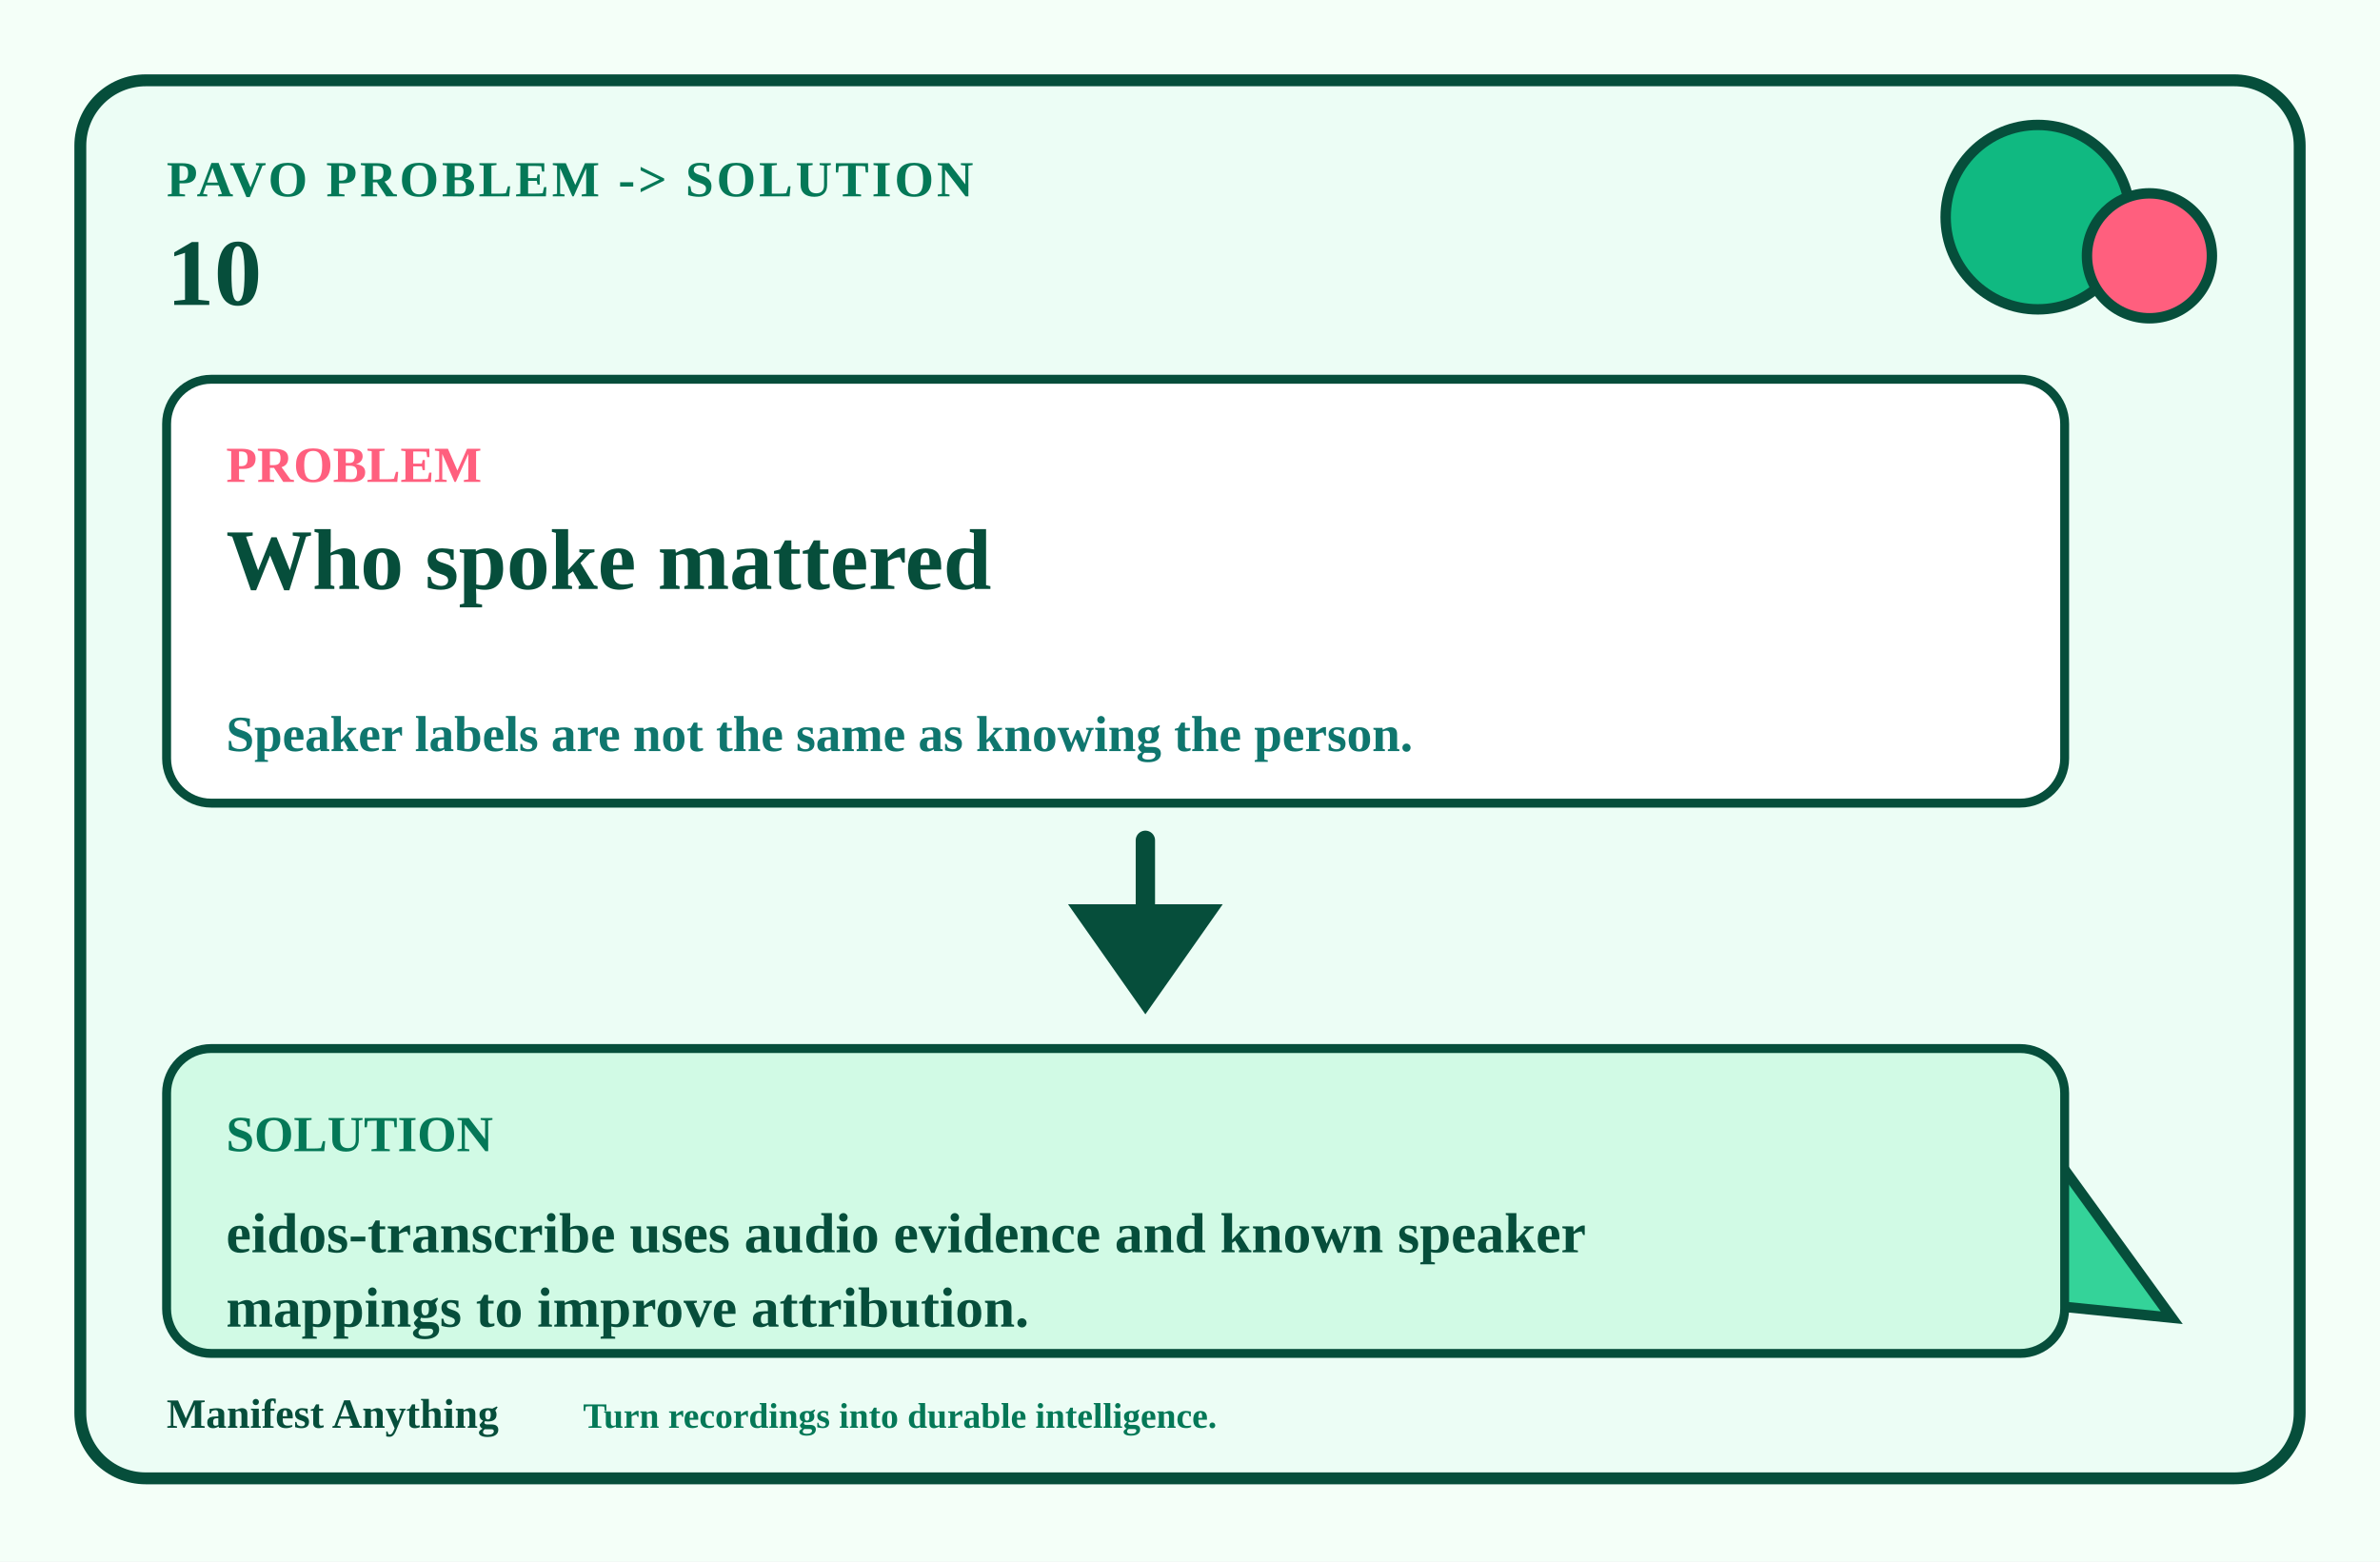
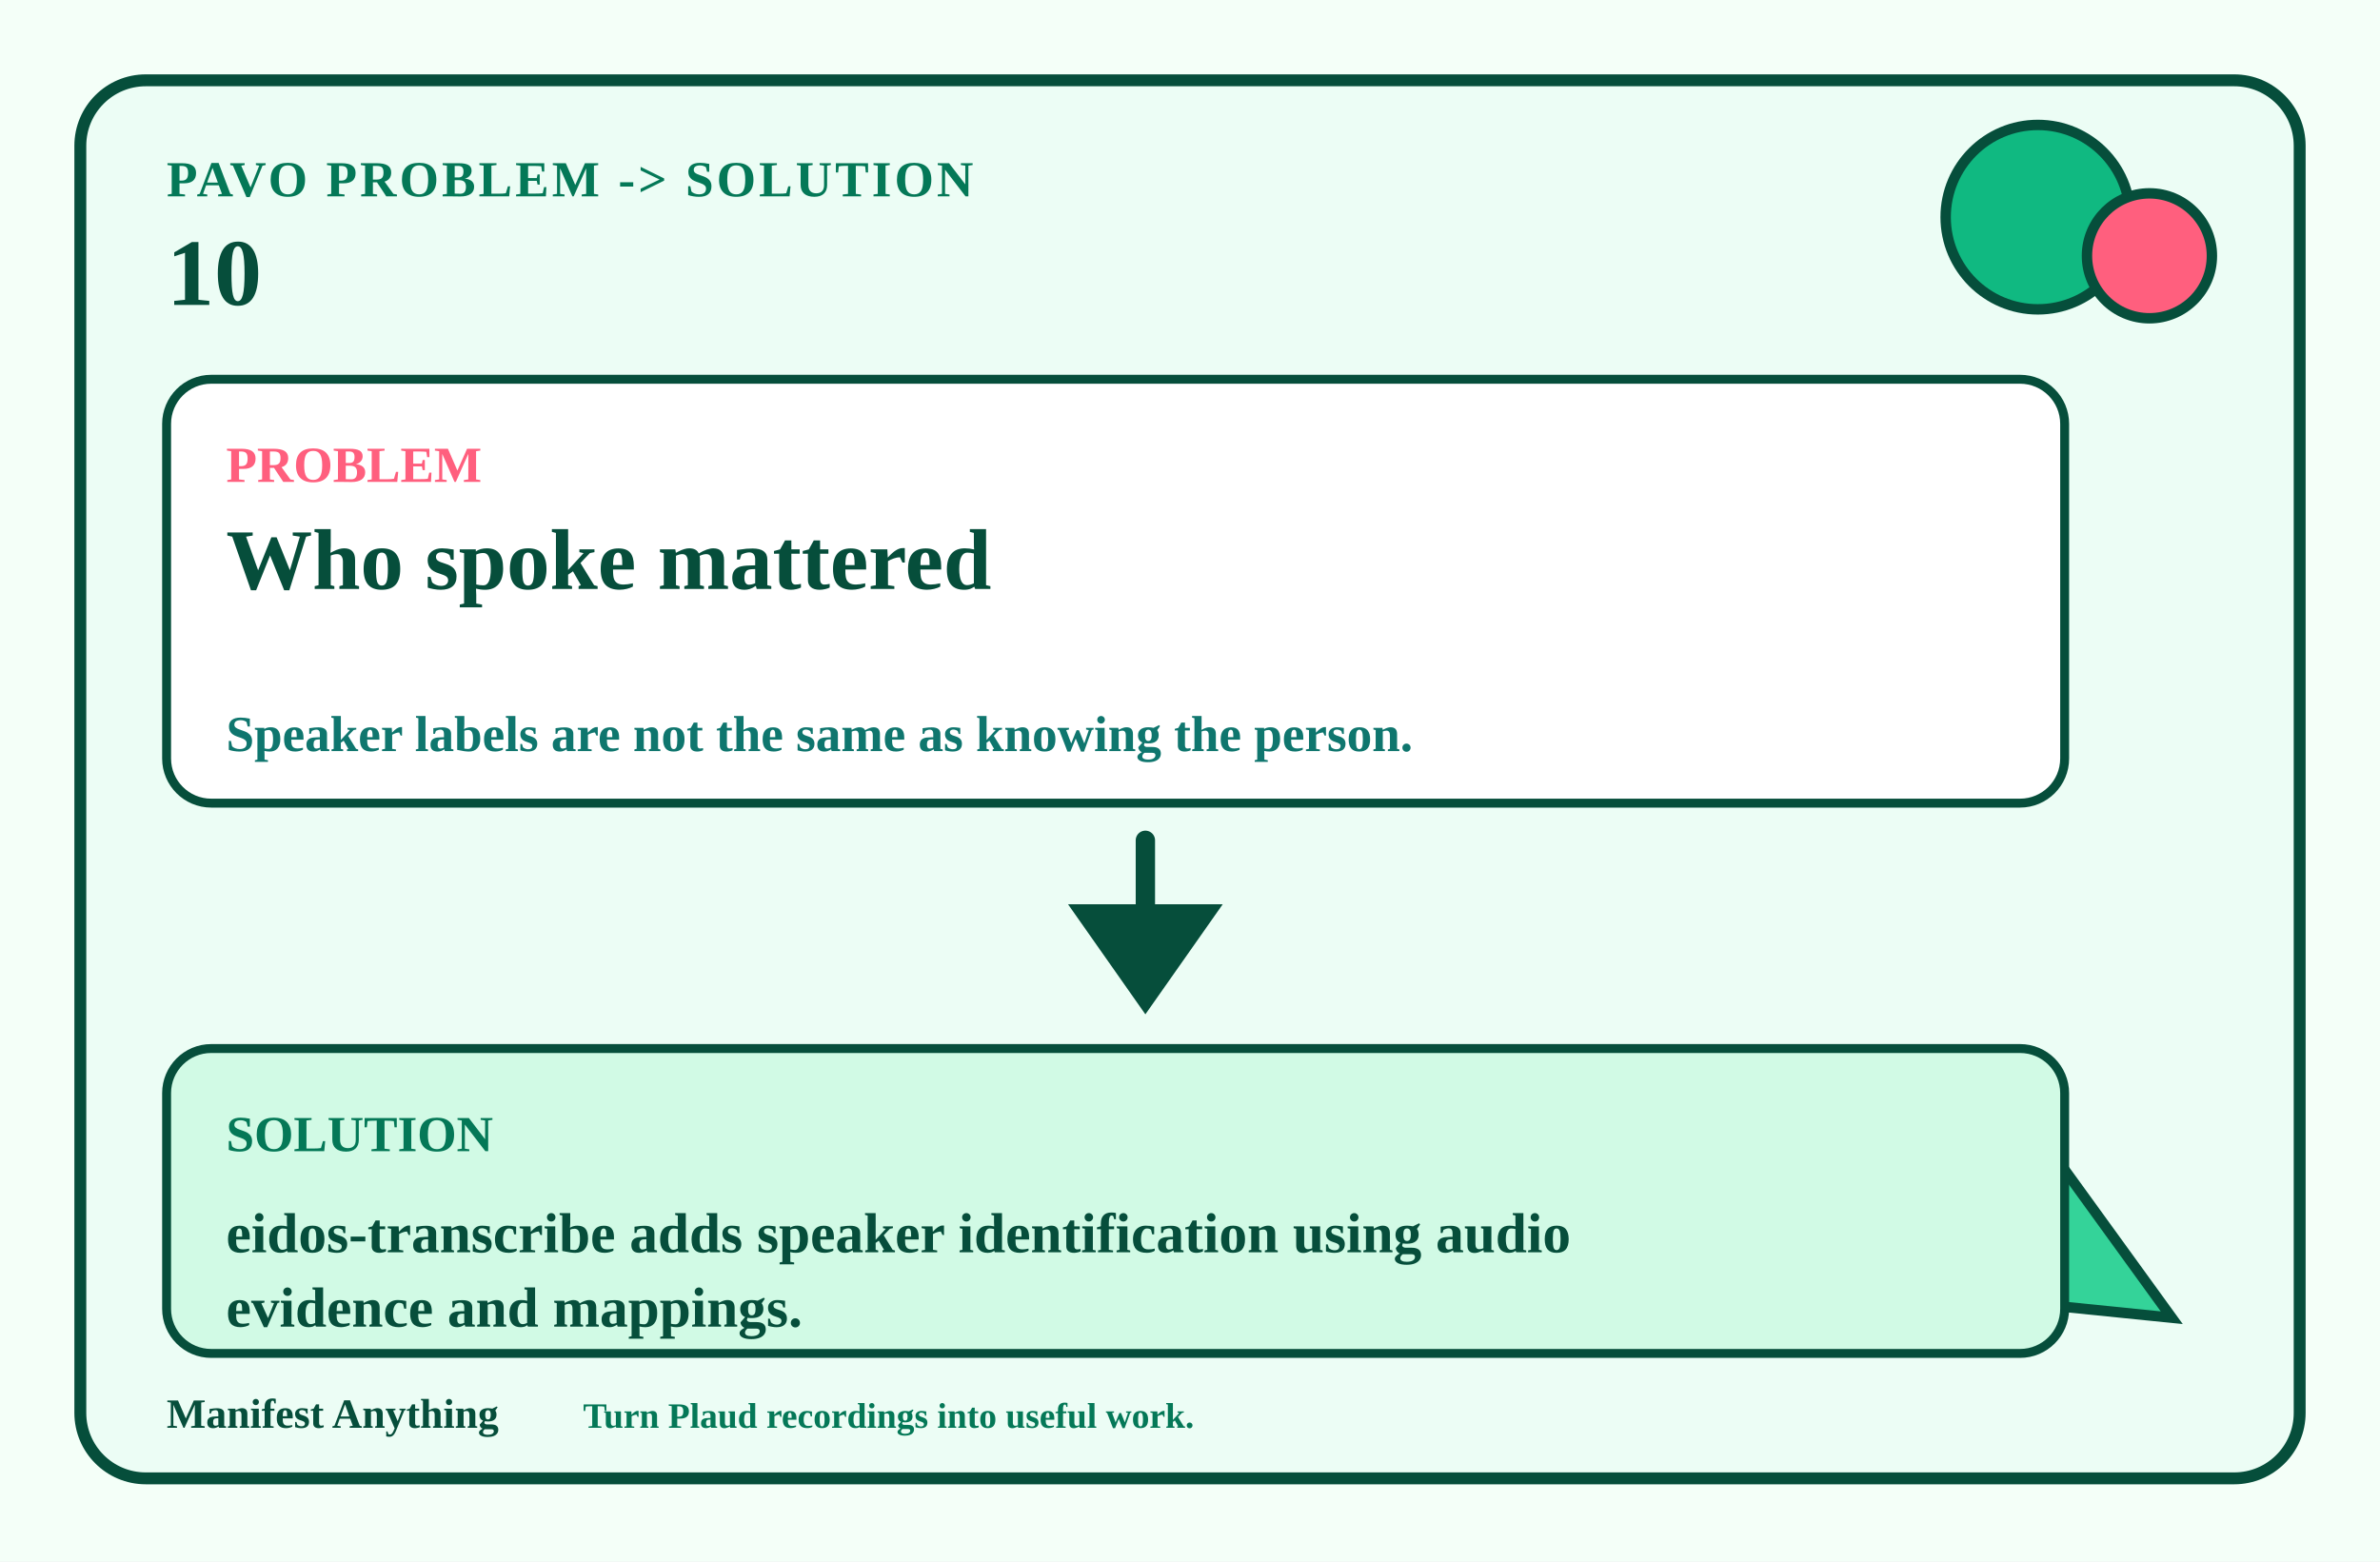
<svg xmlns="http://www.w3.org/2000/svg" width="1600" height="1050" viewBox="0 0 1600 1050" role="img" aria-labelledby="title desc">
  <rect width="1600" height="1050" fill="#f4fff8" />
  <rect x="54" y="54" width="1492" height="940" rx="44" fill="#ecfdf5" stroke="#064e3b" stroke-width="8" />
  <circle cx="1370" cy="146" r="62" fill="#10b981" stroke="#064e3b" stroke-width="7" />
  <circle cx="1445" cy="172" r="42" fill="#ff5f7e" stroke="#064e3b" stroke-width="7" />
  <polygon points="1302,870 1376,770 1460,886" fill="#34d399" stroke="#064e3b" stroke-width="7" />
  <text x="112" y="132" font-size="34" font-weight="800" fill="#047857" letter-spacing="2">PAVO PROBLEM -&gt; SOLUTION</text>
  <text x="112" y="205" font-size="64" font-weight="900" fill="#064e3b">10</text>
  <rect x="112" y="255" width="1276" height="285" rx="30" fill="#ffffff" stroke="#064e3b" stroke-width="6" />
  <text x="152" y="324" font-size="34" font-weight="900" fill="#ff5f7e">PROBLEM</text>
  <text x="152" y="396" font-size="58" font-weight="900" fill="#064e3b">Who spoke mattered</text>
  <text x="152" y="505" font-size="34" font-weight="650" fill="#0f766e">Speaker labels are not the same as knowing the person.</text>
  <path d="M770 565 V620" stroke="#064e3b" stroke-width="13" stroke-linecap="round" />
  <path d="M718 608 L770 682 L822 608 Z" fill="#064e3b" />
  <rect x="112" y="705" width="1276" height="205" rx="30" fill="#d1fae5" stroke="#064e3b" stroke-width="6" />
  <text x="152" y="774" font-size="34" font-weight="900" fill="#047857">SOLUTION</text>
-   <text x="152" y="842" font-size="38" font-weight="800" fill="#064e3b">eidos-transcribe uses audio evidence and known speaker</text>
-   <text x="152" y="892" font-size="38" font-weight="800" fill="#064e3b">mappings to improve attribution.</text>
+   <text x="152" y="842" font-size="38" font-weight="800" fill="#064e3b">eidos-transcribe adds speaker identification using audio</text>
+   <text x="152" y="892" font-size="38" font-weight="800" fill="#064e3b">evidence and mappings.</text>
  <text x="112" y="960" font-size="28" font-weight="800" fill="#064e3b">Manifest Anything</text>
-   <text x="392" y="960" font-size="24" font-weight="650" fill="#047857">Turn recordings into durable intelligence.</text>
+   <text x="392" y="960" font-size="24" font-weight="650" fill="#047857">Turn Plaud recordings into useful work.</text>
</svg>
